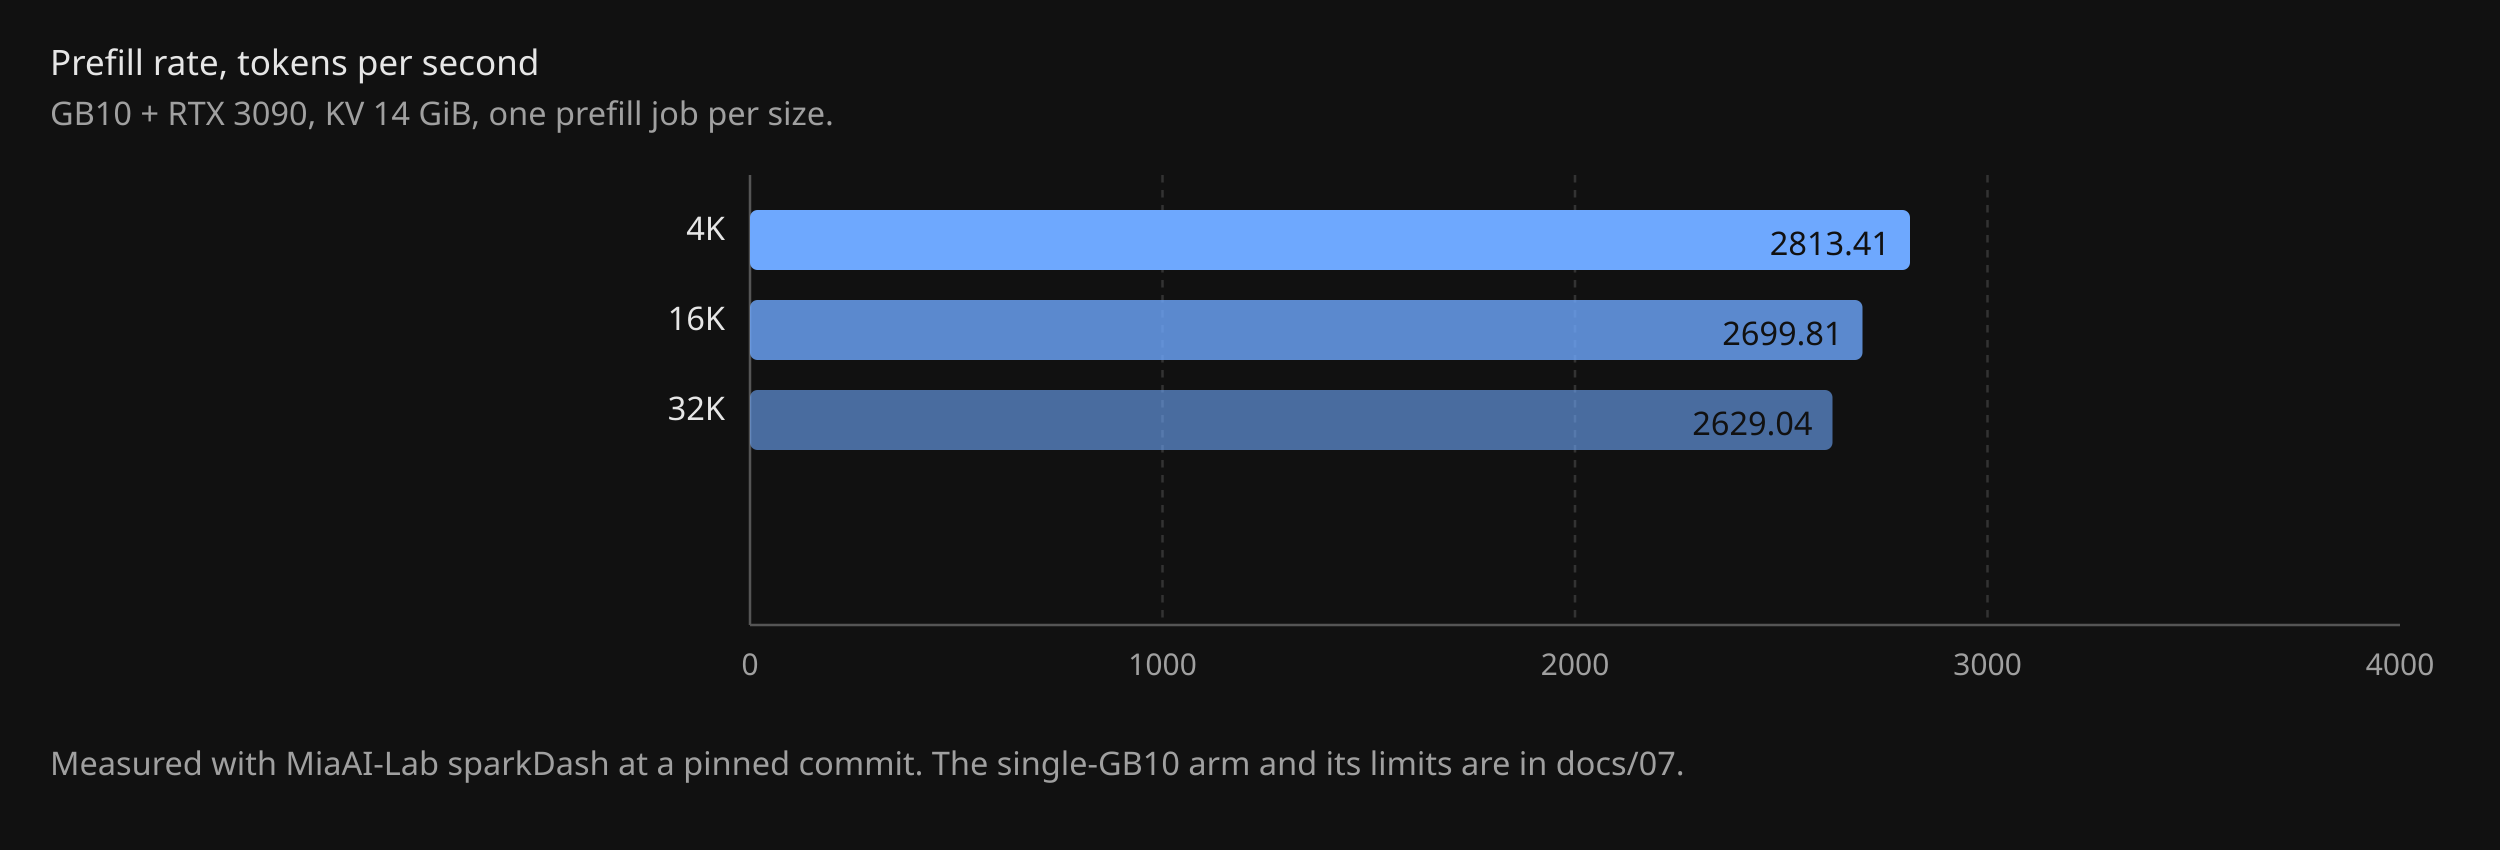
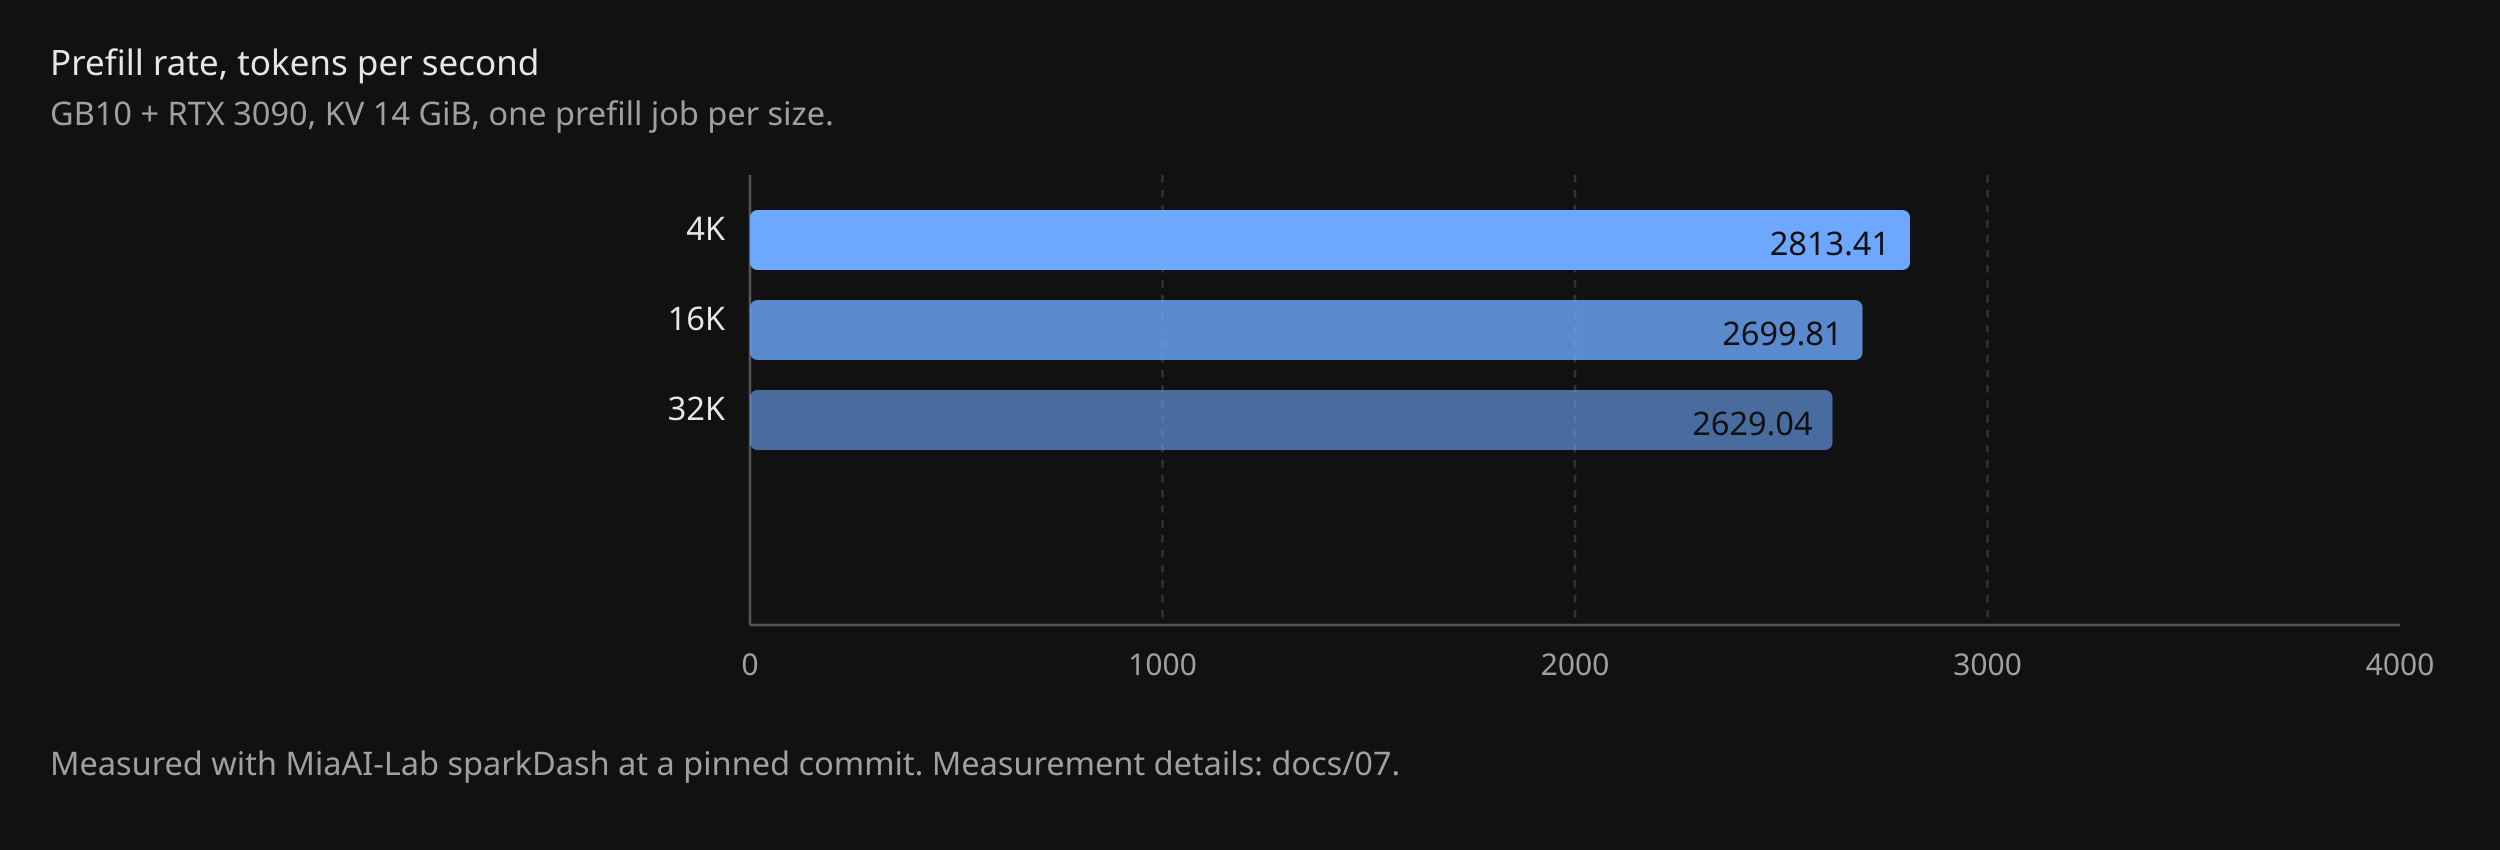
<svg xmlns="http://www.w3.org/2000/svg" viewBox="0 0 1000 340" width="1000" height="340" font-family="sans-serif" font-size="14">
  <rect x="0" y="0" width="1000" height="340" fill="#111111" />
  <text x="20" y="30" font-size="14" fill="#e6e6e6">Prefill rate, tokens per second</text>
  <text x="20" y="50" font-size="13" fill="#a0a0a0">GB10 + RTX 3090, KV 14 GiB, one prefill job per size.</text>
  <line x1="300" y1="70" x2="300" y2="250" stroke="#555555" stroke-width="1" />
  <line x1="300" y1="250" x2="960" y2="250" stroke="#555555" stroke-width="1" />
  <line x1="465" y1="70" x2="465" y2="250" stroke="#333333" stroke-width="1" stroke-dasharray="3 3" />
  <line x1="630" y1="70" x2="630" y2="250" stroke="#333333" stroke-width="1" stroke-dasharray="3 3" />
  <line x1="795" y1="70" x2="795" y2="250" stroke="#333333" stroke-width="1" stroke-dasharray="3 3" />
  <text x="300" y="270" font-size="12" text-anchor="middle" fill="#a0a0a0">0</text>
  <text x="465" y="270" font-size="12" text-anchor="middle" fill="#a0a0a0">1000</text>
  <text x="630" y="270" font-size="12" text-anchor="middle" fill="#a0a0a0">2000</text>
  <text x="795" y="270" font-size="12" text-anchor="middle" fill="#a0a0a0">3000</text>
  <text x="960" y="270" font-size="12" text-anchor="middle" fill="#a0a0a0">4000</text>
  <text x="290" y="96" font-size="13" text-anchor="end" fill="#e6e6e6">4K</text>
  <rect x="300" y="84" width="464" height="24" rx="3" fill="#6ea8fe" />
  <text x="756" y="102" font-size="13" text-anchor="end" fill="#111111">2813.41</text>
  <text x="290" y="132" font-size="13" text-anchor="end" fill="#e6e6e6">16K</text>
  <rect x="300" y="120" width="445" height="24" rx="3" fill="#6ea8fe" opacity="0.8" />
  <text x="737" y="138" font-size="13" text-anchor="end" fill="#111111">2699.81</text>
  <text x="290" y="168" font-size="13" text-anchor="end" fill="#e6e6e6">32K</text>
  <rect x="300" y="156" width="433" height="24" rx="3" fill="#6ea8fe" opacity="0.6" />
  <text x="725" y="174" font-size="13" text-anchor="end" fill="#111111">2629.04</text>
-   <text x="20" y="310" font-size="13" fill="#a0a0a0">Measured with MiaAI-Lab sparkDash at a pinned commit. The single-GB10 arm and its limits are in docs/07.</text>
+   <text x="20" y="310" font-size="13" fill="#a0a0a0">Measured with MiaAI-Lab sparkDash at a pinned commit. Measurement details: docs/07.</text>
</svg>
